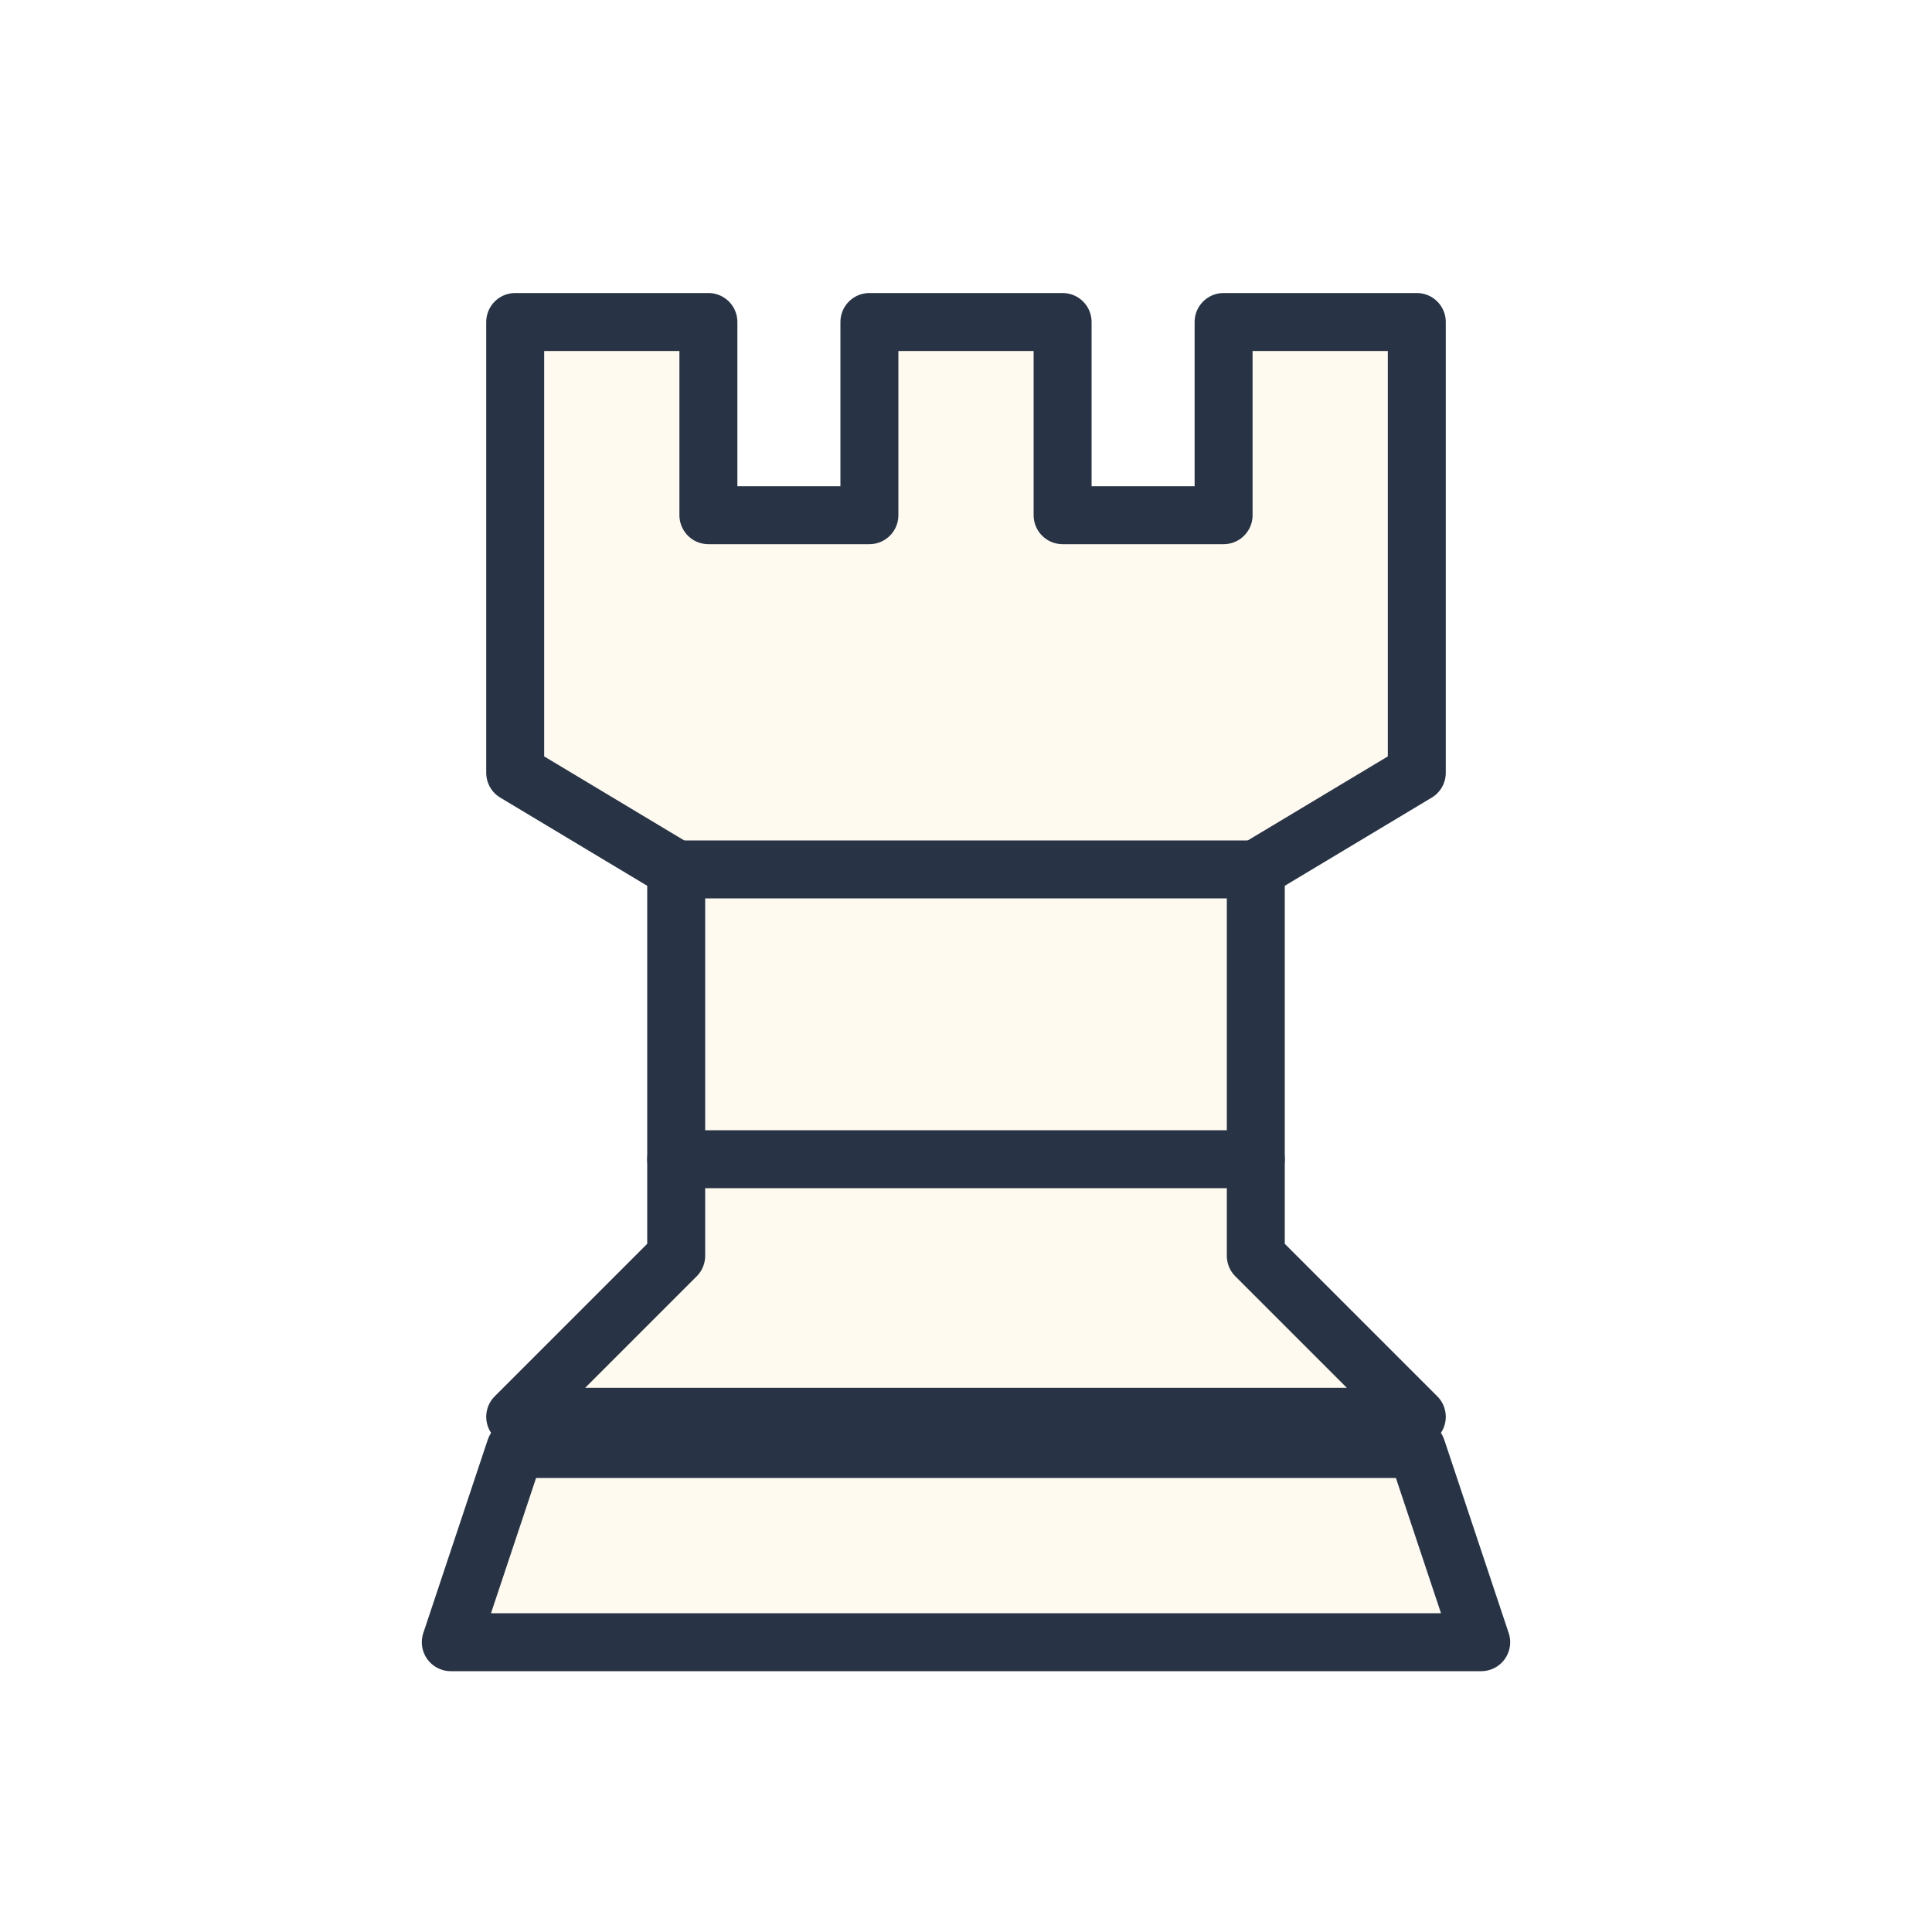
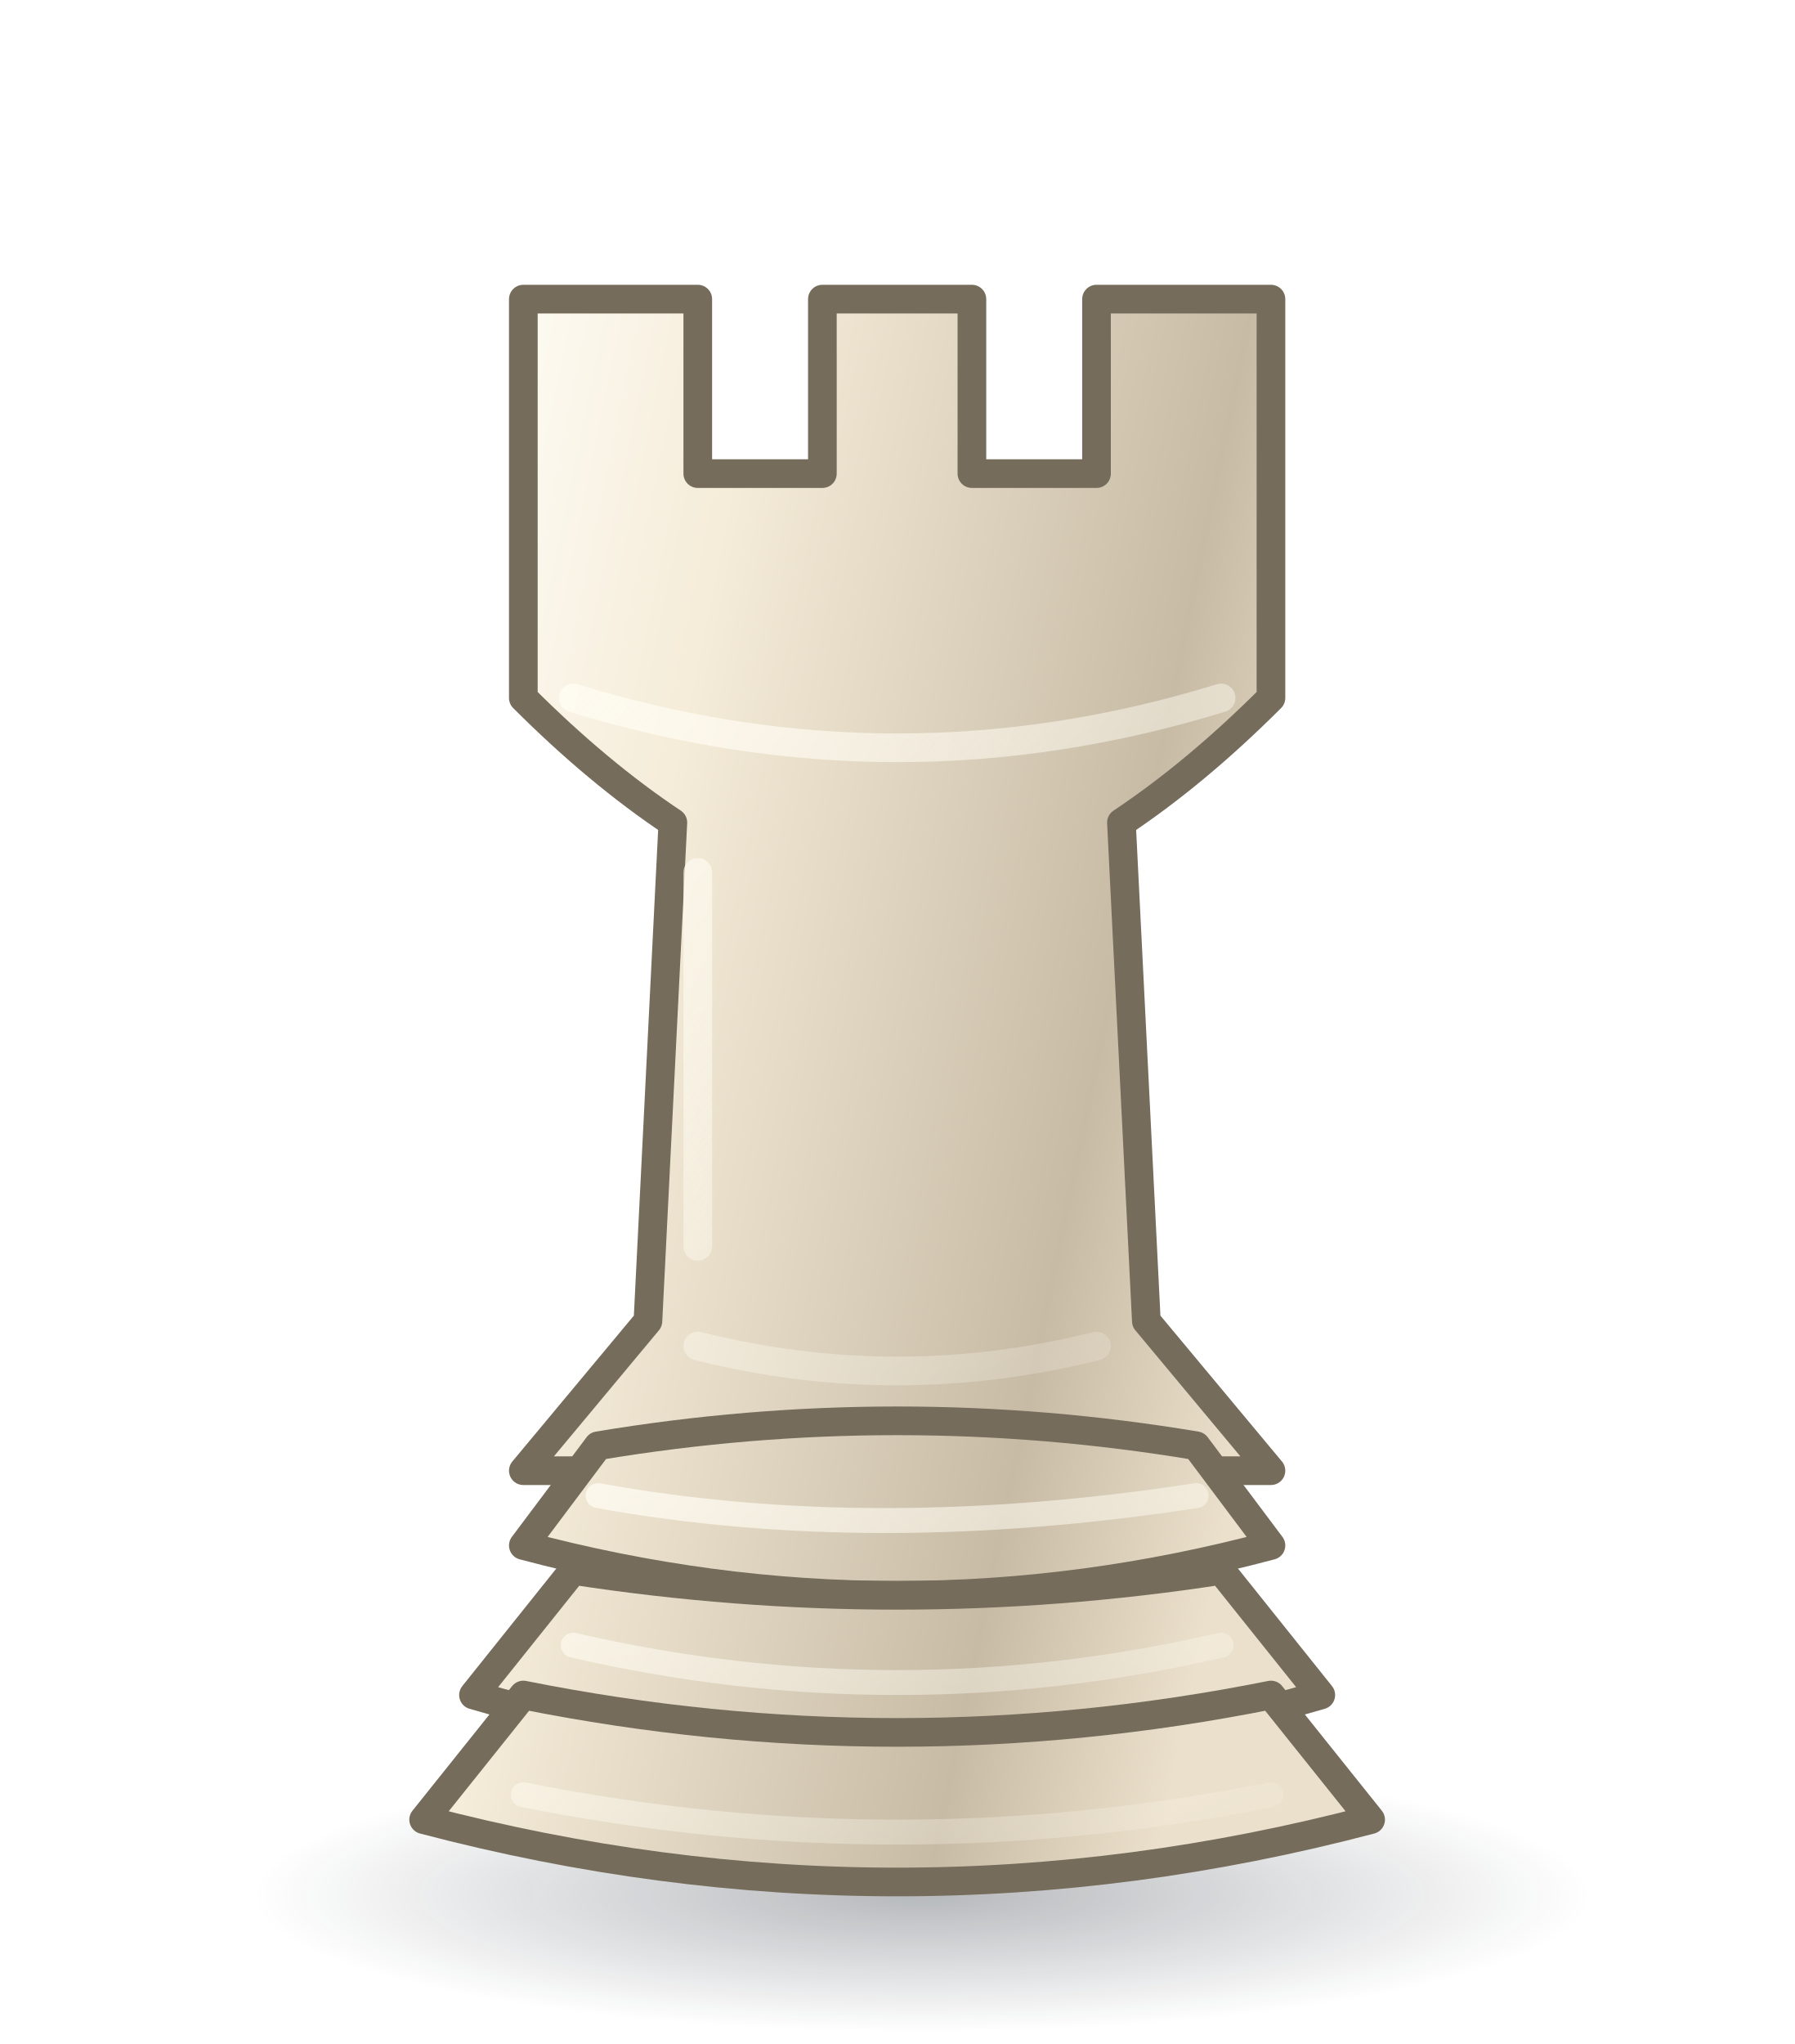
- <svg xmlns="http://www.w3.org/2000/svg" viewBox="0 0 60 60">
-   <g fill="#fffaf0" stroke="#283445" color="#283445" stroke-width="1.8" stroke-linejoin="round" stroke-linecap="round">
-     <path d="M16 10 H22 V16 H27 V10 H33 V16 H38 V10 H44 V24 L39 27 V39 L44 44 H16 L21 39 V27 L16 24 Z" />
-     <path d="M21 27 H39 M21 36 H39" fill="none" />
-     <path d="M16 45 H44 L46 51 H14 Z" />
+ <svg xmlns="http://www.w3.org/2000/svg" viewBox="0 0 72 82">
+   <defs>
+     <linearGradient id="body" x1="17" y1="20" x2="56" y2="28" gradientUnits="userSpaceOnUse">
+       <stop offset="0" stop-color="#fffef8" />
+       <stop offset=".3" stop-color="#f5ecd9" />
+       <stop offset=".78" stop-color="#c7bba5" />
+       <stop offset="1" stop-color="#ebe0cb" />
+     </linearGradient>
+     <radialGradient id="sphere" cx=".32" cy=".25" r=".8">
+       <stop stop-color="#fffefb" />
+       <stop offset=".55" stop-color="#eee2ce" />
+       <stop offset="1" stop-color="#bdaf95" />
+     </radialGradient>
+     <linearGradient id="rim" x1="0" y1="0" x2="1" y2="1">
+       <stop stop-color="#fffcf2" stop-opacity=".8" />
+       <stop offset="1" stop-color="#fffcf2" stop-opacity=".12" />
+     </linearGradient>
+     <linearGradient id="ink">
+       <stop stop-color="#756c5b" />
+       <stop offset="1" stop-color="#756c5b" />
+     </linearGradient>
+     <radialGradient id="shadow">
+       <stop stop-color="#0c1420" stop-opacity=".3" />
+       <stop offset="1" stop-color="#0c1420" stop-opacity="0" />
+     </radialGradient>
+   </defs>
+   <ellipse cx="37" cy="76" rx="27" ry="5.5" fill="url(#shadow)" />
+   <g fill="url(#body)" stroke="#756c5b" stroke-width="1.15" stroke-linejoin="round" stroke-linecap="round">
+     <path d="M21 12 H28 V19 H33 V12 H39 V19 H44 V12 H51 V28 Q48 31 45 33 L46 53 L51 59 H21 L26 53 L27 33 Q24 31 21 28 Z" />
+     <path d="M23 28 Q36 32 49 28 M28 35 V50 M28 54 Q36 56 44 54" fill="none" stroke="url(#rim)" />
+     <path d="M24 58 Q36 56 48 58 L51 62 Q36 66 21 62 Z" />
+     <path d="M23 63 Q36 65 49 63 L53 68 Q36 73 19 68 Z" />
+     <path d="M21 68 Q36 71 51 68 L55 73 Q36 78 17 73 Z" />
+     <path d="M24 60 Q35 62 48 60 M23 66 Q36 69 49 66 M21 72 Q36 75 51 72" fill="none" stroke="url(#rim)" stroke-width="1" />
  </g>
</svg>
